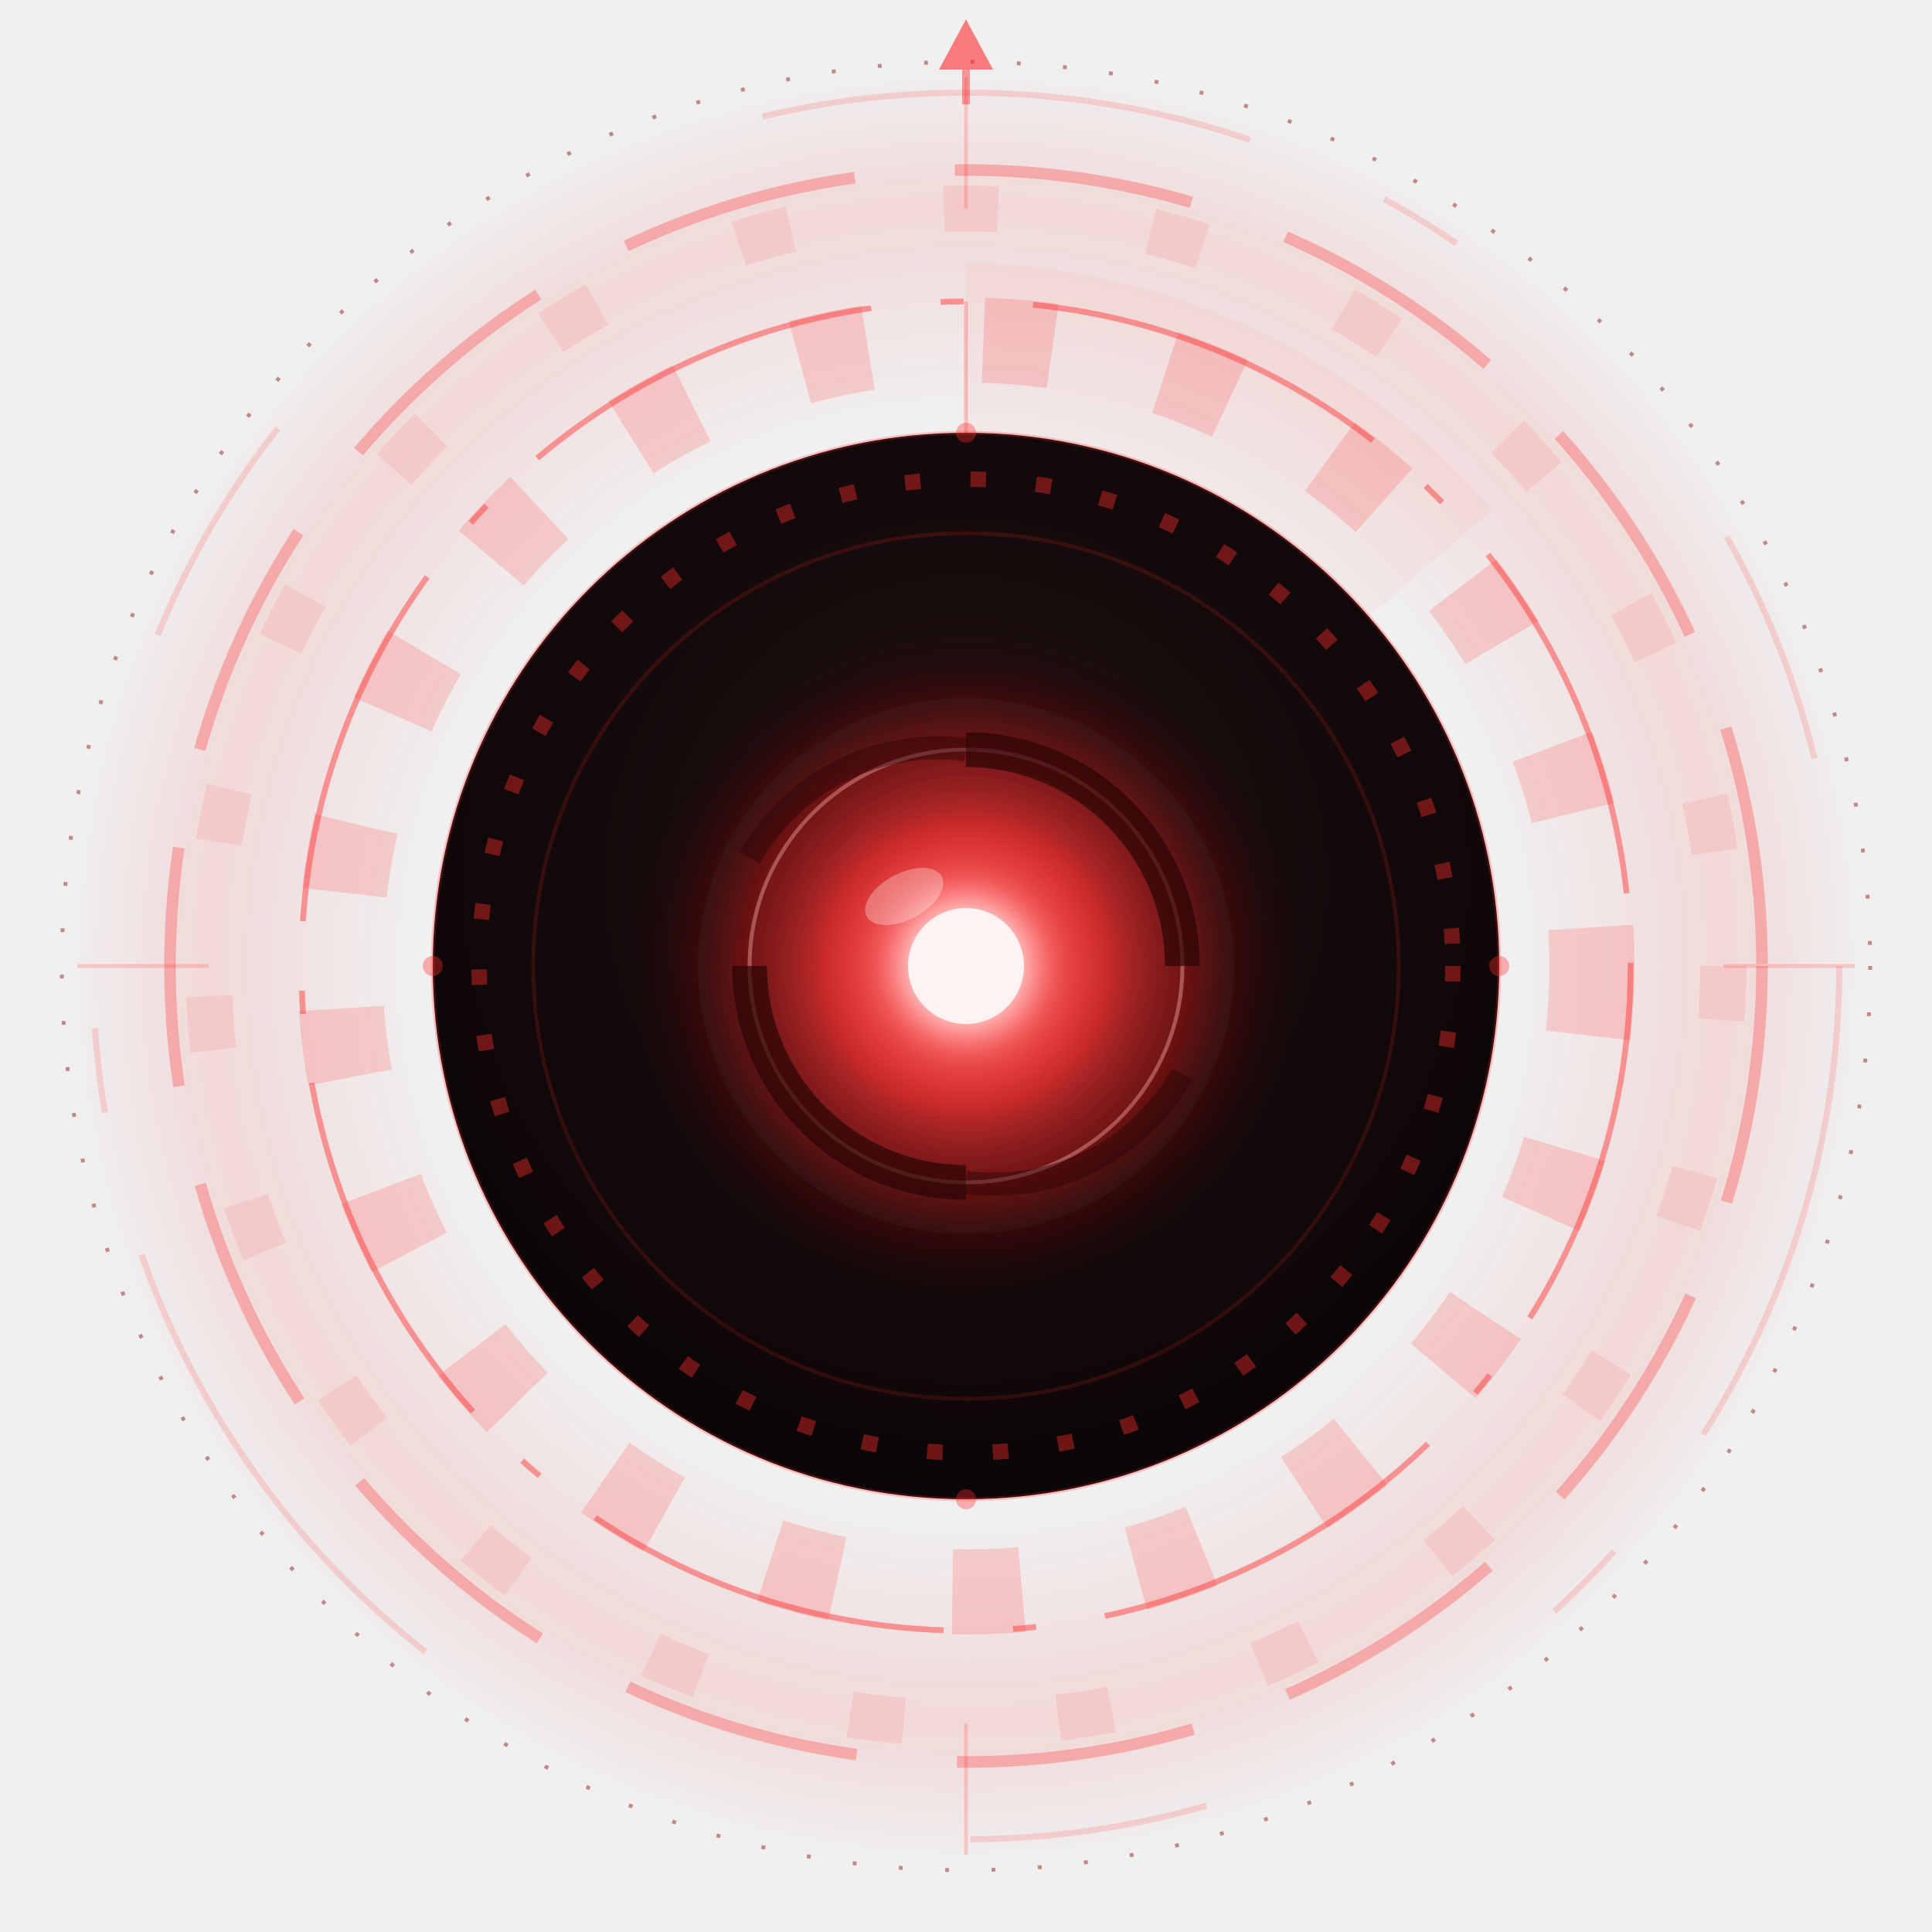
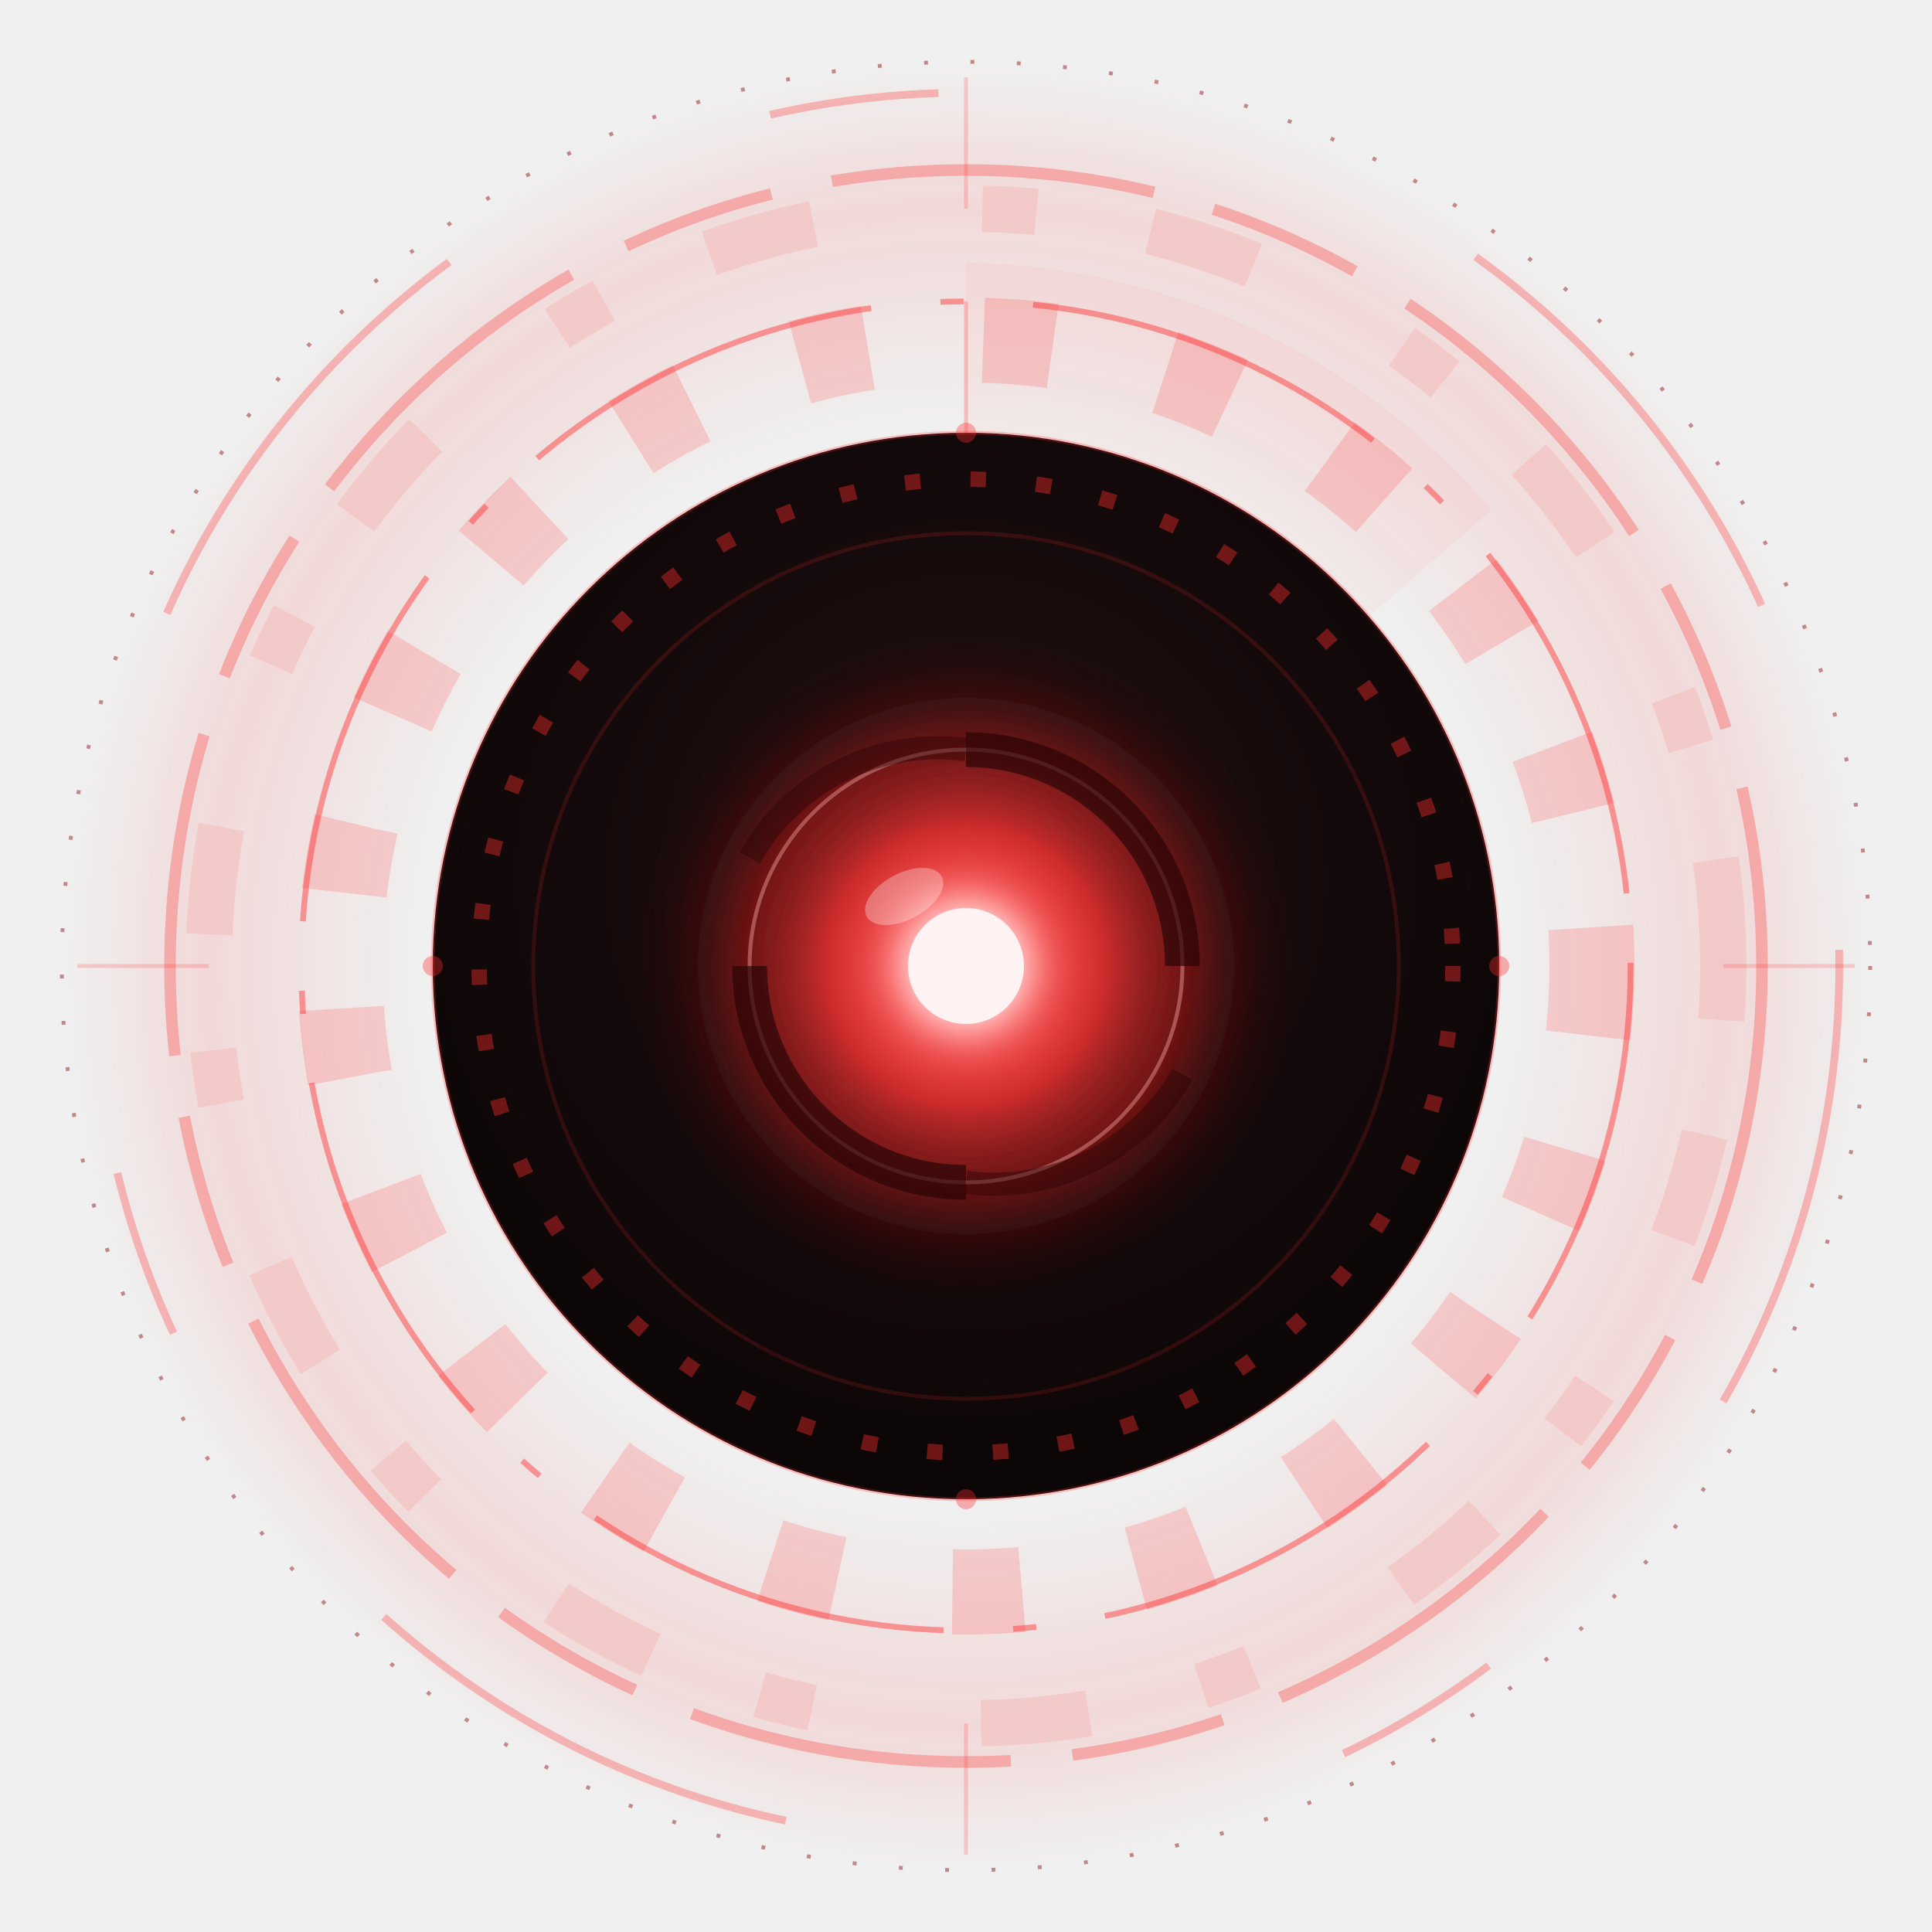
<svg xmlns="http://www.w3.org/2000/svg" viewBox="0 0 500 500" fill="none" aria-hidden="true">
  <defs>
    <radialGradient id="moss-core-grad" cx="50%" cy="50%" r="50%">
      <stop offset="0%" stop-color="#ffd6d6" stop-opacity="0.95" />
      <stop offset="30%" stop-color="#ff5a5a" stop-opacity="0.85" />
      <stop offset="65%" stop-color="#e02020" stop-opacity="0.5" />
      <stop offset="100%" stop-color="#3a0505" stop-opacity="0" />
    </radialGradient>
    <radialGradient id="moss-halo-grad" cx="50%" cy="50%" r="50%">
      <stop offset="60%" stop-color="#ff2d2d" stop-opacity="0" />
      <stop offset="84%" stop-color="#ff2d2d" stop-opacity="0.12" />
      <stop offset="100%" stop-color="#ff2d2d" stop-opacity="0" />
    </radialGradient>
    <radialGradient id="moss-metal" cx="50%" cy="42%" r="65%">
      <stop offset="0%" stop-color="#241213" />
      <stop offset="60%" stop-color="#13090a" />
      <stop offset="100%" stop-color="#080405" />
    </radialGradient>
    <filter id="moss-soft" x="-40%" y="-40%" width="180%" height="180%">
      <feGaussianBlur stdDeviation="5" />
    </filter>
  </defs>
  <circle cx="250" cy="250" r="238" fill="url(#moss-halo-grad)" class="m-glow" />
  <g class="m-rot-c">
    <circle cx="250" cy="250" r="234" stroke="#8a0b0b" stroke-opacity="0.45" stroke-width="1" stroke-dasharray="1 11" />
-     <circle cx="250" cy="250" r="226" stroke="#ff2d2d" stroke-opacity="0.16" stroke-width="1.6" stroke-dasharray="128 38 22 104 62 152" />
-     <path d="M250 5l7 13h-14z" fill="#ff2d2d" fill-opacity="0.6" />
-     <path d="M250 18v9" stroke="#ff2d2d" stroke-opacity="0.45" stroke-width="2" />
+     <circle cx="250" cy="250" r="226" stroke="#ff2d2d" stroke-opacity="0.3" stroke-width="2" stroke-dasharray="118 92 44 148" />
  </g>
  <g class="m-rot-b">
-     <circle cx="250" cy="250" r="206" stroke="#ff2d2d" stroke-opacity="0.3" stroke-width="3" stroke-dasharray="62 26" />
-     <circle cx="250" cy="250" r="196" stroke="#ff2d2d" stroke-opacity="0.1" stroke-width="12" stroke-dasharray="14 40" />
+     <circle cx="250" cy="250" r="206" stroke="#ff2d2d" stroke-opacity="0.3" stroke-width="3" stroke-dasharray="84 16 40 16" />
+     <circle cx="250" cy="250" r="196" stroke="#ff2d2d" stroke-opacity="0.1" stroke-width="12" stroke-dasharray="14 30 28 44" />
  </g>
  <g class="m-rot-a">
    <circle cx="250" cy="250" r="172" stroke="#ff2d2d" stroke-opacity="0.45" stroke-width="1.5" stroke-dasharray="96 18 6 18" />
    <circle cx="250" cy="250" r="162" stroke="#ff2d2d" stroke-opacity="0.18" stroke-width="22" stroke-dasharray="18 30" />
  </g>
  <g class="m-sweep">
    <path d="M250 250 L250 68 A182 182 0 0 1 386 132 Z" fill="#ff2d2d" fill-opacity="0.04" />
    <line x1="250" y1="250" x2="250" y2="78" stroke="#ff2d2d" stroke-opacity="0.25" stroke-width="1" />
  </g>
  <circle cx="250" cy="250" r="138" fill="url(#moss-metal)" stroke="#ff2d2d" stroke-opacity="0.24" stroke-width="1" />
  <g class="m-rot-d">
    <circle cx="250" cy="250" r="126" stroke="#ff2d2d" stroke-opacity="0.4" stroke-width="4" stroke-dasharray="4 13" />
  </g>
  <circle cx="250" cy="250" r="112" stroke="#ff2d2d" stroke-opacity="0.15" stroke-width="1" fill="none" />
  <g fill="#ff2d2d" fill-opacity="0.35">
    <circle cx="250" cy="112" r="2.6" />
    <circle cx="250" cy="388" r="2.6" />
    <circle cx="112" cy="250" r="2.6" />
    <circle cx="388" cy="250" r="2.6" />
  </g>
  <g class="m-iris-track">
    <g class="m-iris">
      <circle cx="250" cy="250" r="84" fill="url(#moss-core-grad)" filter="url(#moss-soft)" />
      <circle cx="250" cy="250" r="56" fill="url(#moss-core-grad)" />
      <circle cx="250" cy="250" r="56" stroke="#ffb3b3" stroke-opacity="0.4" stroke-width="1" />
      <path d="M250 194 A56 56 0 0 1 306 250" stroke="#2a0505" stroke-opacity="0.7" stroke-width="9" fill="none" />
      <path d="M250 306 A56 56 0 0 1 194 250" stroke="#2a0505" stroke-opacity="0.7" stroke-width="9" fill="none" />
      <path d="M194 222 A56 56 0 0 1 250 194" stroke="#2a0505" stroke-opacity="0.45" stroke-width="6" fill="none" />
      <path d="M306 278 A56 56 0 0 1 250 306" stroke="#2a0505" stroke-opacity="0.45" stroke-width="6" fill="none" />
      <circle cx="250" cy="250" r="17" fill="#ffd9d9" class="m-core" filter="url(#moss-soft)" />
      <circle cx="250" cy="250" r="15" fill="#fff2f2" class="m-core" />
      <ellipse cx="234" cy="232" rx="11" ry="6" fill="#ffffff" fill-opacity="0.3" transform="rotate(-28 234 232)" />
    </g>
  </g>
  <g stroke="#ff2d2d" stroke-opacity="0.2">
    <line x1="250" y1="20" x2="250" y2="54" />
    <line x1="250" y1="446" x2="250" y2="480" />
    <line x1="20" y1="250" x2="54" y2="250" />
    <line x1="446" y1="250" x2="480" y2="250" />
  </g>
</svg>
